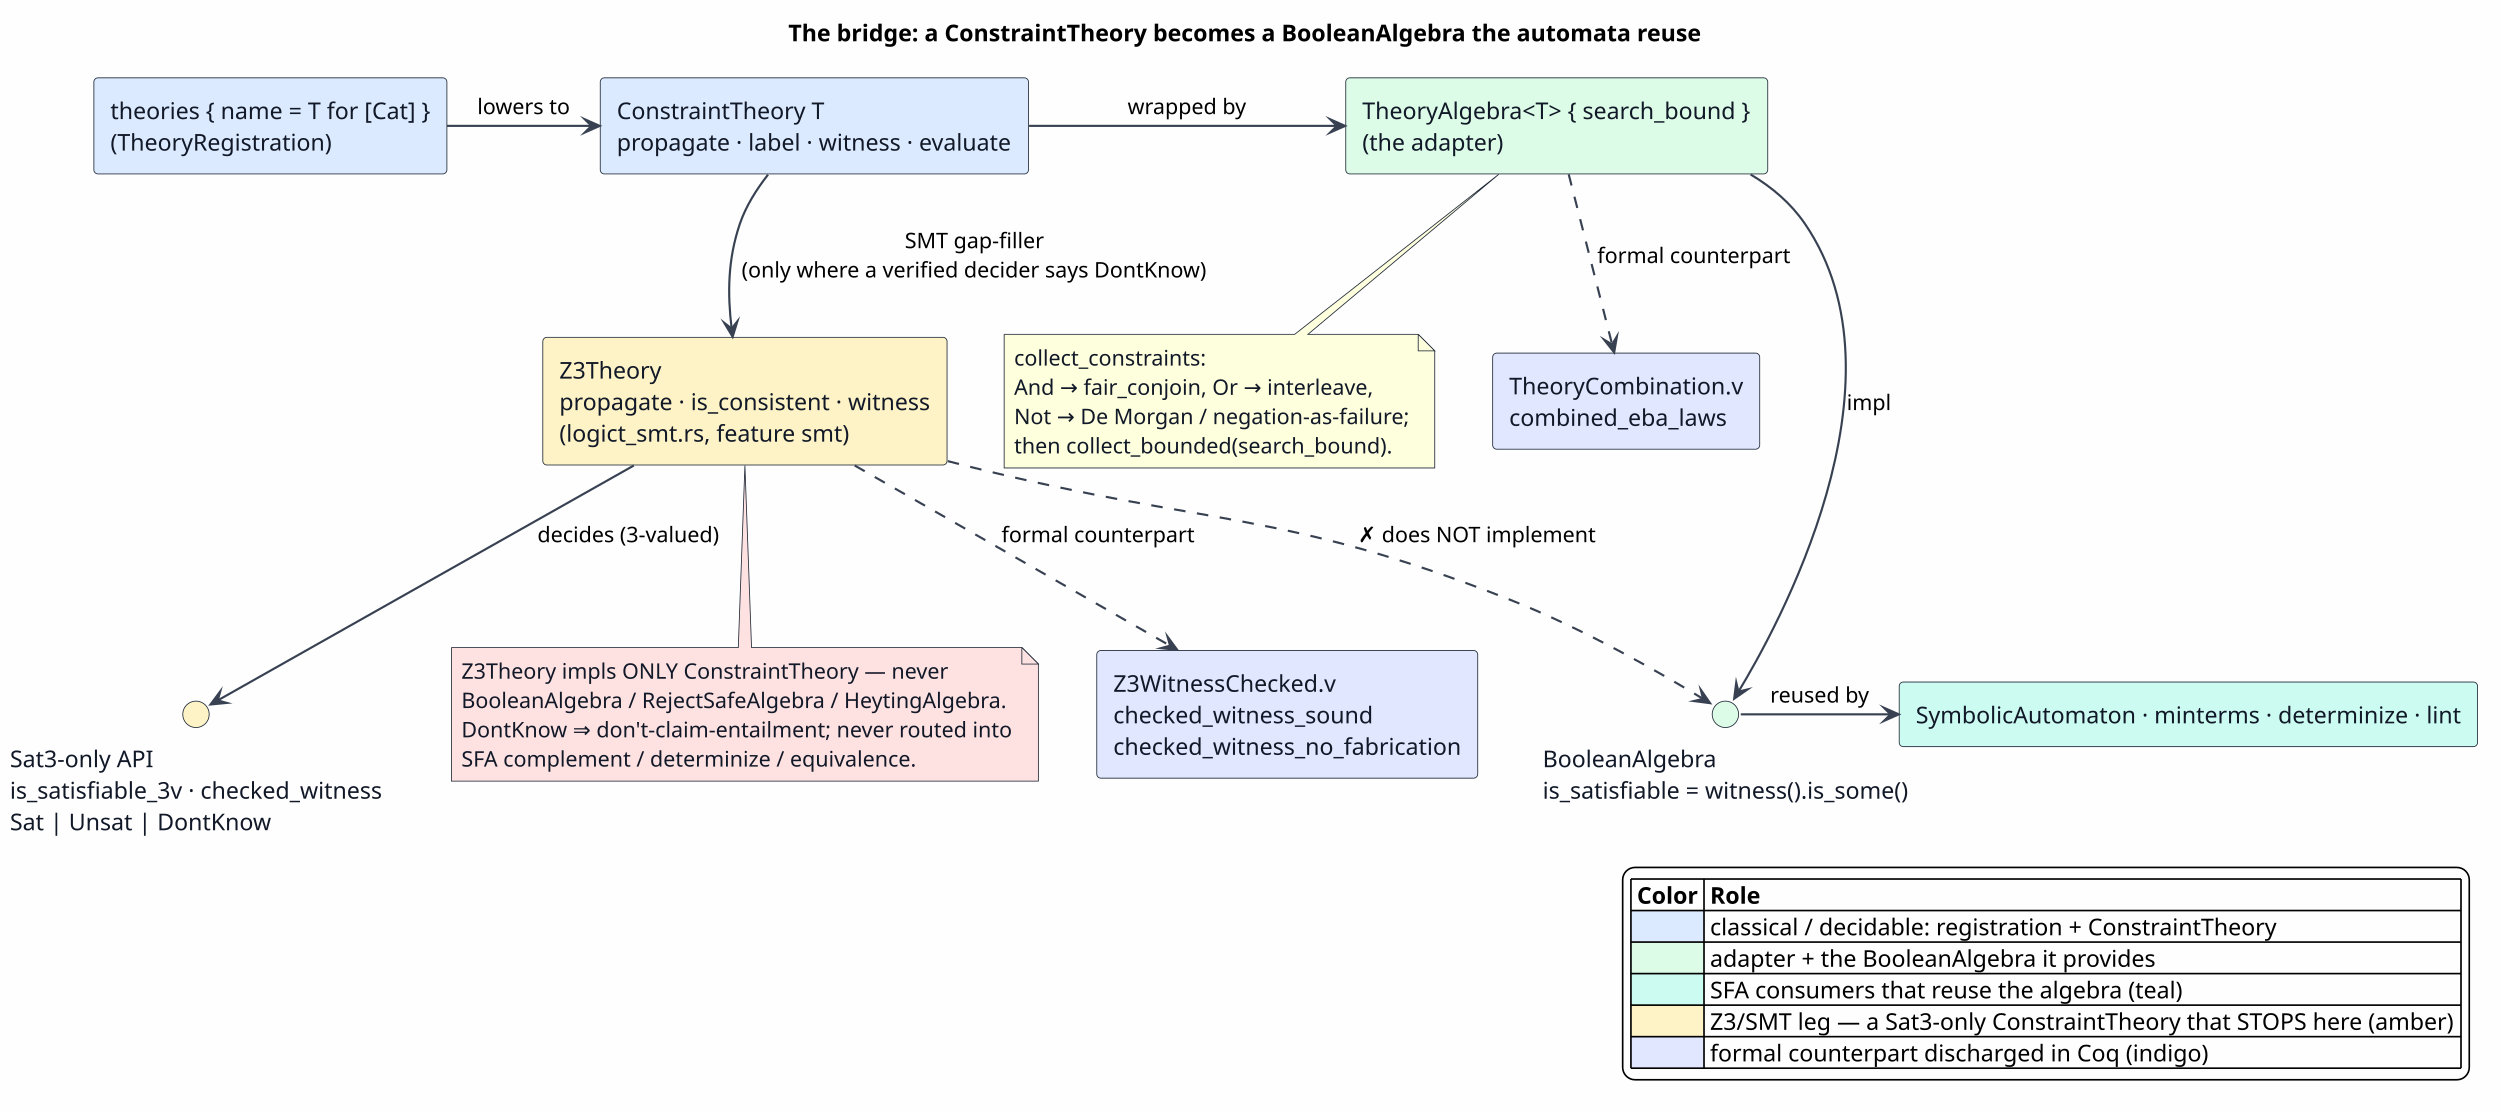
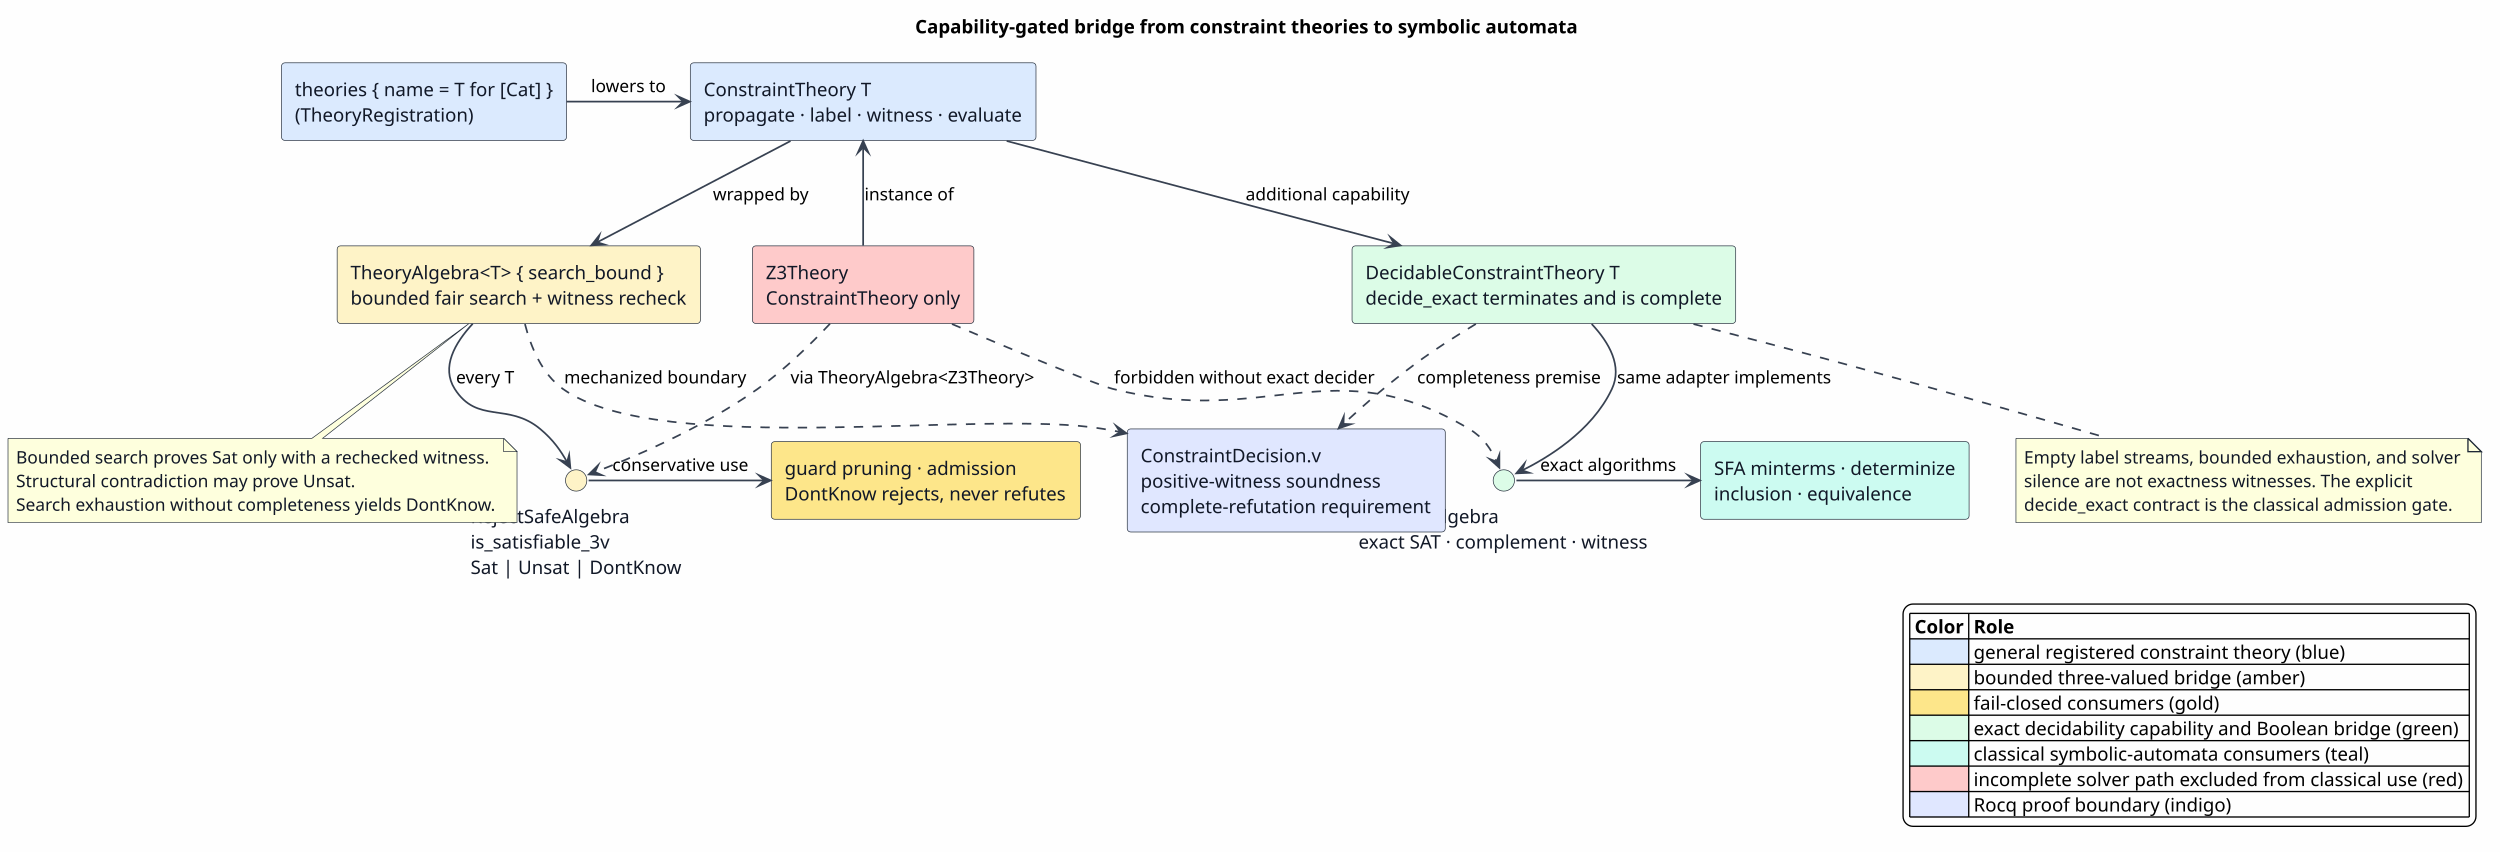
- <svg xmlns="http://www.w3.org/2000/svg" contentStyleType="text/css" data-diagram-type="DESCRIPTION" height="672px" preserveAspectRatio="none" style="width:1512px;height:672px;background:#FEFEFE;" version="1.1" viewBox="0 0 1512 672" width="1512px" zoomAndPan="magnify">
+ <svg xmlns="http://www.w3.org/2000/svg" contentStyleType="text/css" data-diagram-type="DESCRIPTION" height="638px" preserveAspectRatio="none" style="width:1873px;height:638px;background:#FEFEFE;" version="1.1" viewBox="0 0 1873 638" width="1873px" zoomAndPan="magnify">
  <defs />
  <g>
-     <rect fill="#FEFEFE" height="672" style="stroke:none;stroke-width:1;" width="1512" x="0" y="0" />
+     <rect fill="#FEFEFE" height="638" style="stroke:none;stroke-width:1;" width="1873" x="0" y="0" />
    <g class="title" data-source-line="19">
-       <text fill="#000000" font-family="sans-serif" font-size="14" font-weight="700" lengthAdjust="spacing" textLength="551.878" x="476.768" y="24.966">The bridge: a ConstraintTheory becomes a BooleanAlgebra the automata reuse</text>
+       <text fill="#000000" font-family="sans-serif" font-size="14" font-weight="700" lengthAdjust="spacing" textLength="495.752" x="685.619" y="24.966">Capability-gated bridge from constraint theories to symbolic automata</text>
    </g>
-     <g class="entity" data-qualified-name="Reg" data-source-line="22" id="ent0001">
-       <rect fill="#DBEAFE" height="58.136" rx="2.5" ry="2.5" style="stroke:#1F2937;stroke-width:0.5;" width="213.507" x="56.775" y="47.068" />
-       <text fill="#111827" font-family="sans-serif" font-size="14" lengthAdjust="spacing" textLength="193.507" x="66.775" y="72.034">theories { name = T for [Cat] }</text>
-       <text fill="#111827" font-family="sans-serif" font-size="14" lengthAdjust="spacing" textLength="134.133" x="66.775" y="91.102">(TheoryRegistration)</text>
+     <g class="entity" data-qualified-name="Reg" data-source-line="21" id="ent0001">
+       <rect fill="#DBEAFE" height="58.136" rx="2.5" ry="2.5" style="stroke:#1F2937;stroke-width:0.5;" width="213.507" x="210.92" y="47.068" />
+       <text fill="#111827" font-family="sans-serif" font-size="14" lengthAdjust="spacing" textLength="193.507" x="220.92" y="72.034">theories { name = T for [Cat] }</text>
+       <text fill="#111827" font-family="sans-serif" font-size="14" lengthAdjust="spacing" textLength="134.133" x="220.92" y="91.102">(TheoryRegistration)</text>
    </g>
-     <g class="entity" data-qualified-name="Theory" data-source-line="23" id="ent0002">
-       <rect fill="#DBEAFE" height="58.136" rx="2.5" ry="2.5" style="stroke:#1F2937;stroke-width:0.5;" width="258.979" x="363.035" y="47.068" />
-       <text fill="#111827" font-family="sans-serif" font-size="14" lengthAdjust="spacing" textLength="125.832" x="373.035" y="72.034">ConstraintTheory T</text>
-       <text fill="#111827" font-family="sans-serif" font-size="14" lengthAdjust="spacing" textLength="238.979" x="373.035" y="91.102">propagate · label · witness · evaluate</text>
+     <g class="entity" data-qualified-name="Theory" data-source-line="22" id="ent0002">
+       <rect fill="#DBEAFE" height="58.136" rx="2.5" ry="2.5" style="stroke:#1F2937;stroke-width:0.5;" width="258.979" x="517.18" y="47.068" />
+       <text fill="#111827" font-family="sans-serif" font-size="14" lengthAdjust="spacing" textLength="125.832" x="527.18" y="72.034">ConstraintTheory T</text>
+       <text fill="#111827" font-family="sans-serif" font-size="14" lengthAdjust="spacing" textLength="238.979" x="527.18" y="91.102">propagate · label · witness · evaluate</text>
    </g>
-     <g class="entity" data-qualified-name="Adapter" data-source-line="24" id="ent0003">
-       <rect fill="#DCFCE7" height="58.136" rx="2.5" ry="2.5" style="stroke:#1F2937;stroke-width:0.5;" width="255.213" x="813.915" y="47.068" />
-       <text fill="#111827" font-family="sans-serif" font-size="14" lengthAdjust="spacing" textLength="235.213" x="823.915" y="72.034">TheoryAlgebra&lt;T&gt; { search_bound }</text>
-       <text fill="#111827" font-family="sans-serif" font-size="14" lengthAdjust="spacing" textLength="85.302" x="823.915" y="91.102">(the adapter)</text>
+     <g class="entity" data-qualified-name="Adapter" data-source-line="23" id="ent0003">
+       <rect fill="#FEF3C7" height="58.136" rx="2.5" ry="2.5" style="stroke:#1F2937;stroke-width:0.5;" width="272.153" x="252.6" y="184.208" />
+       <text fill="#111827" font-family="sans-serif" font-size="14" lengthAdjust="spacing" textLength="235.213" x="262.6" y="209.174">TheoryAlgebra&lt;T&gt; { search_bound }</text>
+       <text fill="#111827" font-family="sans-serif" font-size="14" lengthAdjust="spacing" textLength="252.153" x="262.6" y="228.242">bounded fair search + witness recheck</text>
    </g>
-     <g class="entity" data-qualified-name="BA" data-source-line="25" id="ent0004">
-       <ellipse cx="1043.525" cy="432.028" fill="#DCFCE7" rx="8" ry="8" style="stroke:#1F2937;stroke-width:0.5;" />
-       <text fill="#111827" font-family="sans-serif" font-size="14" lengthAdjust="spacing" textLength="105.364" x="933.009" y="463.994">BooleanAlgebra</text>
-       <text fill="#111827" font-family="sans-serif" font-size="14" lengthAdjust="spacing" textLength="221.031" x="933.009" y="483.062">is_satisfiable = witness().is_some()</text>
+     <g class="entity" data-qualified-name="RejectSafe" data-source-line="24" id="ent0004">
+       <ellipse cx="431.67" cy="359.948" fill="#FEF3C7" rx="8" ry="8" style="stroke:#1F2937;stroke-width:0.5;" />
+       <text fill="#111827" font-family="sans-serif" font-size="14" lengthAdjust="spacing" textLength="119.448" x="352.535" y="391.914">RejectSafeAlgebra</text>
+       <text fill="#111827" font-family="sans-serif" font-size="14" lengthAdjust="spacing" textLength="104.202" x="352.535" y="410.982">is_satisfiable_3v</text>
+       <text fill="#111827" font-family="sans-serif" font-size="14" lengthAdjust="spacing" textLength="158.269" x="352.535" y="430.05">Sat | Unsat | DontKnow</text>
    </g>
-     <g class="entity" data-qualified-name="Consumers" data-source-line="26" id="ent0005">
-       <rect fill="#CCFBF1" height="39.068" rx="2.5" ry="2.5" style="stroke:#1F2937;stroke-width:0.5;" width="349.769" x="1148.645" y="412.498" />
-       <text fill="#111827" font-family="sans-serif" font-size="14" lengthAdjust="spacing" textLength="329.769" x="1158.645" y="437.464">SymbolicAutomaton · minterms · determinize · lint</text>
+     <g class="entity" data-qualified-name="SafeConsumers" data-source-line="25" id="ent0005">
+       <rect fill="#FDE68A" height="58.136" rx="2.5" ry="2.5" style="stroke:#1F2937;stroke-width:0.5;" width="231.665" x="577.84" y="330.878" />
+       <text fill="#111827" font-family="sans-serif" font-size="14" lengthAdjust="spacing" textLength="174.061" x="587.84" y="355.844">guard pruning · admission</text>
+       <text fill="#111827" font-family="sans-serif" font-size="14" lengthAdjust="spacing" textLength="211.665" x="587.84" y="374.912">DontKnow rejects, never refutes</text>
    </g>
-     <g class="entity" data-qualified-name="GMN10" data-source-line="34" id="ent0011">
-       <path d="M607.315,202.208 L607.315,283.032 A0,0 0 0 0 607.315,283.032 L867.734,283.032 A0,0 0 0 0 867.734,283.032 L867.734,212.208 L857.734,202.208 L791.015,202.208 L906.455,105.408 L783.015,202.208 L607.315,202.208 A0,0 0 0 0 607.315,202.208" fill="#FEFFDD" style="stroke:#1F2937;stroke-width:0.5;" />
-       <path d="M857.734,202.208 L857.734,212.208 L867.734,212.208 L857.734,202.208" fill="#FEFFDD" style="stroke:#1F2937;stroke-width:0.5;" />
-       <text fill="#111827" font-family="sans-serif" font-size="13" lengthAdjust="spacing" textLength="116.363" x="613.315" y="221.105">collect_constraints:</text>
-       <text fill="#111827" font-family="sans-serif" font-size="13" lengthAdjust="spacing" textLength="220.594" x="613.315" y="238.811">And → fair_conjoin,  Or → interleave,</text>
-       <text fill="#111827" font-family="sans-serif" font-size="13" lengthAdjust="spacing" textLength="239.42" x="613.315" y="256.517">Not → De Morgan / negation-as-failure;</text>
-       <text fill="#111827" font-family="sans-serif" font-size="13" lengthAdjust="spacing" textLength="229.047" x="613.315" y="274.223">then collect_bounded(search_bound).</text>
+     <g class="entity" data-qualified-name="Decidable" data-source-line="32" id="ent0010">
+       <rect fill="#DCFCE7" height="58.136" rx="2.5" ry="2.5" style="stroke:#1F2937;stroke-width:0.5;" width="287.427" x="1012.96" y="184.208" />
+       <text fill="#111827" font-family="sans-serif" font-size="14" lengthAdjust="spacing" textLength="190.861" x="1022.96" y="209.174">DecidableConstraintTheory T</text>
+       <text fill="#111827" font-family="sans-serif" font-size="14" lengthAdjust="spacing" textLength="267.427" x="1022.96" y="228.242">decide_exact terminates and is complete</text>
    </g>
-     <g class="entity" data-qualified-name="Formal" data-source-line="41" id="ent0013">
-       <rect fill="#E0E7FF" height="58.136" rx="2.5" ry="2.5" style="stroke:#1F2937;stroke-width:0.5;" width="161.511" x="902.765" y="213.548" />
-       <text fill="#111827" font-family="sans-serif" font-size="14" lengthAdjust="spacing" textLength="141.511" x="912.765" y="238.514">TheoryCombination.v</text>
-       <text fill="#111827" font-family="sans-serif" font-size="14" lengthAdjust="spacing" textLength="131.627" x="912.765" y="257.582">combined_eba_laws</text>
+     <g class="entity" data-qualified-name="Boolean" data-source-line="33" id="ent0011">
+       <ellipse cx="1126.67" cy="359.948" fill="#DCFCE7" rx="8" ry="8" style="stroke:#1F2937;stroke-width:0.5;" />
+       <text fill="#111827" font-family="sans-serif" font-size="14" lengthAdjust="spacing" textLength="105.364" x="1017.785" y="391.914">BooleanAlgebra</text>
+       <text fill="#111827" font-family="sans-serif" font-size="14" lengthAdjust="spacing" textLength="217.769" x="1017.785" y="410.982">exact SAT · complement · witness</text>
    </g>
-     <g class="entity" data-qualified-name="Z3" data-source-line="45" id="ent0015">
-       <rect fill="#FEF3C7" height="77.204" rx="2.5" ry="2.5" style="stroke:#1F2937;stroke-width:0.5;" width="244.489" x="328.285" y="204.018" />
-       <text fill="#111827" font-family="sans-serif" font-size="14" lengthAdjust="spacing" textLength="61.74" x="338.285" y="228.984">Z3Theory</text>
-       <text fill="#111827" font-family="sans-serif" font-size="14" lengthAdjust="spacing" textLength="224.489" x="338.285" y="248.052">propagate · is_consistent · witness</text>
-       <text fill="#111827" font-family="sans-serif" font-size="14" lengthAdjust="spacing" textLength="175.615" x="338.285" y="267.12">(logict_smt.rs, feature smt)</text>
+     <g class="entity" data-qualified-name="ExactConsumers" data-source-line="34" id="ent0012">
+       <rect fill="#CCFBF1" height="58.136" rx="2.5" ry="2.5" style="stroke:#1F2937;stroke-width:0.5;" width="201.131" x="1274.11" y="330.878" />
+       <text fill="#111827" font-family="sans-serif" font-size="14" lengthAdjust="spacing" textLength="181.131" x="1284.11" y="355.844">SFA minterms · determinize</text>
+       <text fill="#111827" font-family="sans-serif" font-size="14" lengthAdjust="spacing" textLength="148.231" x="1284.11" y="374.912">inclusion · equivalence</text>
    </g>
-     <g class="entity" data-qualified-name="Sat3" data-source-line="46" id="ent0016">
-       <ellipse cx="118.525" cy="432.028" fill="#FEF3C7" rx="8" ry="8" style="stroke:#1F2937;stroke-width:0.5;" />
-       <text fill="#111827" font-family="sans-serif" font-size="14" lengthAdjust="spacing" textLength="86.786" x="6" y="463.994">Sat3-only API</text>
-       <text fill="#111827" font-family="sans-serif" font-size="14" lengthAdjust="spacing" textLength="225.049" x="6" y="483.062">is_satisfiable_3v · checked_witness</text>
-       <text fill="#111827" font-family="sans-serif" font-size="14" lengthAdjust="spacing" textLength="158.269" x="6" y="502.13">Sat | Unsat | DontKnow</text>
+     <g class="entity" data-qualified-name="GMN16" data-source-line="41" id="ent0017">
+       <path d="M6,328.388 L6,391.506 A0,0 0 0 0 6,391.506 L387.347,391.506 A0,0 0 0 0 387.347,391.506 L387.347,338.388 L377.347,328.388 L241.71,328.388 L351.2,242.518 L233.71,328.388 L6,328.388 A0,0 0 0 0 6,328.388" fill="#FEFFDD" style="stroke:#1F2937;stroke-width:0.5;" />
+       <path d="M377.347,328.388 L377.347,338.388 L387.347,338.388 L377.347,328.388" fill="#FEFFDD" style="stroke:#1F2937;stroke-width:0.5;" />
+       <text fill="#111827" font-family="sans-serif" font-size="13" lengthAdjust="spacing" textLength="355.615" x="12" y="347.285">Bounded search proves Sat only with a rechecked witness.</text>
+       <text fill="#111827" font-family="sans-serif" font-size="13" lengthAdjust="spacing" textLength="255.242" x="12" y="364.991">Structural contradiction may prove Unsat.</text>
+       <text fill="#111827" font-family="sans-serif" font-size="13" lengthAdjust="spacing" textLength="360.347" x="12" y="382.697">Search exhaustion without completeness yields DontKnow.</text>
    </g>
-     <g class="entity" data-qualified-name="GMN20" data-source-line="53" id="ent0021">
-       <path d="M273.035,391.618 L273.035,472.442 A0,0 0 0 0 273.035,472.442 L628.016,472.442 A0,0 0 0 0 628.016,472.442 L628.016,401.618 L618.016,391.618 L454.525,391.618 L450.525,281.538 L446.525,391.618 L273.035,391.618 A0,0 0 0 0 273.035,391.618" fill="#FEE2E2" style="stroke:#1F2937;stroke-width:0.5;" />
-       <path d="M618.016,391.618 L618.016,401.618 L628.016,401.618 L618.016,391.618" fill="#FEE2E2" style="stroke:#1F2937;stroke-width:0.5;" />
-       <text fill="#111827" font-family="sans-serif" font-size="13" lengthAdjust="spacing" textLength="295.425" x="279.035" y="410.515">Z3Theory impls ONLY ConstraintTheory — never</text>
-       <text fill="#111827" font-family="sans-serif" font-size="13" lengthAdjust="spacing" textLength="330.746" x="279.035" y="428.221">BooleanAlgebra / RejectSafeAlgebra / HeytingAlgebra.</text>
-       <text fill="#111827" font-family="sans-serif" font-size="13" lengthAdjust="spacing" textLength="333.982" x="279.035" y="445.927">DontKnow ⇒ don't-claim-entailment; never routed into</text>
-       <text fill="#111827" font-family="sans-serif" font-size="13" lengthAdjust="spacing" textLength="275.366" x="279.035" y="463.633">SFA complement / determinize / equivalence.</text>
+     <g class="entity" data-qualified-name="GMN19" data-source-line="47" id="ent0020">
+       <path d="M1510.35,328.388 L1510.35,391.506 L1858.989,391.506 L1858.989,338.388 L1848.989,328.388 L1510.35,328.388" fill="#FEFFDD" style="stroke:#1F2937;stroke-width:0.5;" />
+       <path d="M1848.989,328.388 L1848.989,338.388 L1858.989,338.388 L1848.989,328.388" fill="#FEFFDD" style="stroke:#1F2937;stroke-width:1;" />
+       <text fill="#111827" font-family="sans-serif" font-size="13" lengthAdjust="spacing" textLength="327.639" x="1516.35" y="347.285">Empty label streams, bounded exhaustion, and solver</text>
+       <text fill="#111827" font-family="sans-serif" font-size="13" lengthAdjust="spacing" textLength="291.915" x="1516.35" y="364.991">silence are not exactness witnesses. The explicit</text>
+       <text fill="#111827" font-family="sans-serif" font-size="13" lengthAdjust="spacing" textLength="321.685" x="1516.35" y="382.697">decide_exact contract is the classical admission gate.</text>
    </g>
-     <g class="entity" data-qualified-name="ZForm" data-source-line="59" id="ent0023">
-       <rect fill="#E0E7FF" height="77.204" rx="2.5" ry="2.5" style="stroke:#1F2937;stroke-width:0.5;" width="230.405" x="663.325" y="393.428" />
-       <text fill="#111827" font-family="sans-serif" font-size="14" lengthAdjust="spacing" textLength="134.623" x="673.325" y="418.394">Z3WitnessChecked.v</text>
-       <text fill="#111827" font-family="sans-serif" font-size="14" lengthAdjust="spacing" textLength="157.121" x="673.325" y="437.462">checked_witness_sound</text>
-       <text fill="#111827" font-family="sans-serif" font-size="14" lengthAdjust="spacing" textLength="210.405" x="673.325" y="456.53">checked_witness_no_fabrication</text>
+     <g class="entity" data-qualified-name="Z3" data-source-line="52" id="ent0022">
+       <rect fill="#FECACA" height="58.136" rx="2.5" ry="2.5" style="stroke:#1F2937;stroke-width:0.5;" width="165.921" x="563.71" y="184.208" />
+       <text fill="#111827" font-family="sans-serif" font-size="14" lengthAdjust="spacing" textLength="61.74" x="573.71" y="209.174">Z3Theory</text>
+       <text fill="#111827" font-family="sans-serif" font-size="14" lengthAdjust="spacing" textLength="145.921" x="573.71" y="228.242">ConstraintTheory only</text>
    </g>
-     <g class="link" data-entity-1="ent0001" data-entity-2="ent0002" data-link-type="dependency" data-source-line="28" id="lnk6">
-       <path d="M270.345,76.138 C299.795,76.138 327.085,76.138 357.685,76.138" fill="none" id="Reg-to-Theory" style="stroke:#374151;stroke-width:1.3;" />
-       <polygon fill="#374151" points="362.685,76.138,353.685,72.138,357.685,76.138,353.685,80.138,362.685,76.138" style="stroke:#374151;stroke-width:1.3;stroke-linejoin:miter;stroke-miterlimit:10;" />
-       <text fill="#000000" font-family="sans-serif" font-size="13" lengthAdjust="spacing" textLength="56.303" x="288.655" y="69.035">lowers to</text>
+     <g class="entity" data-qualified-name="Formal" data-source-line="57" id="ent0027">
+       <rect fill="#E0E7FF" height="77.204" rx="2.5" ry="2.5" style="stroke:#1F2937;stroke-width:0.5;" width="238.259" x="844.54" y="321.348" />
+       <text fill="#111827" font-family="sans-serif" font-size="14" lengthAdjust="spacing" textLength="135.435" x="854.54" y="346.314">ConstraintDecision.v</text>
+       <text fill="#111827" font-family="sans-serif" font-size="14" lengthAdjust="spacing" textLength="179.899" x="854.54" y="365.382">positive-witness soundness</text>
+       <text fill="#111827" font-family="sans-serif" font-size="14" lengthAdjust="spacing" textLength="218.259" x="854.54" y="384.45">complete-refutation requirement</text>
    </g>
-     <g class="link" data-entity-1="ent0002" data-entity-2="ent0003" data-link-type="dependency" data-source-line="29" id="lnk7">
-       <path d="M622.395,76.138 C682.485,76.138 748.635,76.138 808.495,76.138" fill="none" id="Theory-to-Adapter" style="stroke:#374151;stroke-width:1.3;" />
-       <polygon fill="#374151" points="813.495,76.138,804.495,72.138,808.495,76.138,804.495,80.138,813.495,76.138" style="stroke:#374151;stroke-width:1.3;stroke-linejoin:miter;stroke-miterlimit:10;" />
-       <text fill="#000000" font-family="sans-serif" font-size="13" lengthAdjust="spacing" textLength="72.202" x="681.965" y="69.035">wrapped by</text>
+     <g class="link" data-entity-1="ent0001" data-entity-2="ent0002" data-link-type="dependency" data-source-line="27" id="lnk6">
+       <path d="M424.49,76.138 C453.95,76.138 481.23,76.138 511.84,76.138" fill="none" id="Reg-to-Theory" style="stroke:#374151;stroke-width:1.3;" />
+       <polygon fill="#374151" points="516.84,76.138,507.84,72.138,511.84,76.138,507.84,80.138,516.84,76.138" style="stroke:#374151;stroke-width:1.3;stroke-linejoin:miter;stroke-miterlimit:10;" />
+       <text fill="#000000" font-family="sans-serif" font-size="13" lengthAdjust="spacing" textLength="56.303" x="442.81" y="69.035">lowers to</text>
    </g>
-     <g class="link" data-entity-1="ent0003" data-entity-2="ent0004" data-link-type="dependency" data-source-line="30" id="lnk8">
-       <path d="M1058.755,105.518 C1071.615,113.168 1083.085,122.878 1091.525,135.208 C1157.255,231.128 1074.22,380.764 1051.42,418.304" fill="none" id="Adapter-to-BA" style="stroke:#374151;stroke-width:1.3;" />
-       <polygon fill="#374151" points="1048.825,422.578,1056.915,416.962,1051.42,418.304,1050.078,412.809,1048.825,422.578" style="stroke:#374151;stroke-width:1.3;stroke-linejoin:miter;stroke-miterlimit:10;" />
-       <text fill="#000000" font-family="sans-serif" font-size="13" lengthAdjust="spacing" textLength="26.858" x="1116.885" y="248.015">impl</text>
+     <g class="link" data-entity-1="ent0002" data-entity-2="ent0003" data-link-type="dependency" data-source-line="28" id="lnk7">
+       <path d="M592.27,105.638 C548.37,128.628 491.32,158.519 447.43,181.499" fill="none" id="Theory-to-Adapter" style="stroke:#374151;stroke-width:1.3;" />
+       <polygon fill="#374151" points="443,183.818,452.829,183.187,447.43,181.499,449.118,176.1,443,183.818" style="stroke:#374151;stroke-width:1.3;stroke-linejoin:miter;stroke-miterlimit:10;" />
+       <text fill="#000000" font-family="sans-serif" font-size="13" lengthAdjust="spacing" textLength="72.202" x="534.12" y="150.105">wrapped by</text>
    </g>
-     <g class="link" data-entity-1="ent0004" data-entity-2="ent0005" data-link-type="dependency" data-source-line="31" id="lnk9">
-       <path d="M1052.845,432.028 C1069.545,432.028 1101.745,432.028 1143.385,432.028" fill="none" id="BA-to-Consumers" style="stroke:#374151;stroke-width:1.3;" />
-       <polygon fill="#374151" points="1148.385,432.028,1139.385,428.028,1143.385,432.028,1139.385,436.028,1148.385,432.028" style="stroke:#374151;stroke-width:1.3;stroke-linejoin:miter;stroke-miterlimit:10;" />
-       <text fill="#000000" font-family="sans-serif" font-size="13" lengthAdjust="spacing" textLength="60.294" x="1070.585" y="424.925">reused by</text>
+     <g class="link" data-entity-1="ent0003" data-entity-2="ent0004" data-link-type="dependency" data-source-line="29" id="lnk8">
+       <path d="M354.17,242.538 C340.61,257.148 330.44,275.248 340.67,291.348 C357.53,317.858 380.51,301.268 404.67,321.348 C414.56,329.558 420.197,337.836 424.857,346.156" fill="none" id="Adapter-to-RejectSafe" style="stroke:#374151;stroke-width:1.3;" />
+       <polygon fill="#374151" points="427.3,350.518,426.392,340.711,424.857,346.156,419.412,344.62,427.3,350.518" style="stroke:#374151;stroke-width:1.3;stroke-linejoin:miter;stroke-miterlimit:10;" />
+       <text fill="#000000" font-family="sans-serif" font-size="13" lengthAdjust="spacing" textLength="43.875" x="341.67" y="287.245">every T</text>
    </g>
-     <g class="link" data-entity-1="ent0003" data-entity-2="ent0013" data-link-type="dependency" data-source-line="42" id="lnk14">
-       <path d="M948.745,105.408 C956.435,135.538 967.307,178.123 975.017,208.313" fill="none" id="Adapter-to-Formal" style="stroke:#374151;stroke-width:1.3;stroke-dasharray:7,7;" />
-       <polygon fill="#374151" points="976.255,213.158,977.903,203.448,975.017,208.313,970.152,205.428,976.255,213.158" style="stroke:#374151;stroke-width:1.3;stroke-linejoin:miter;stroke-miterlimit:10;" />
-       <text fill="#000000" font-family="sans-serif" font-size="13" lengthAdjust="spacing" textLength="116.805" x="966.035" y="159.105">formal counterpart</text>
+     <g class="link" data-entity-1="ent0004" data-entity-2="ent0005" data-link-type="dependency" data-source-line="30" id="lnk9">
+       <path d="M441,359.948 C463.33,359.948 517.15,359.948 572.42,359.948" fill="none" id="RejectSafe-to-SafeConsumers" style="stroke:#374151;stroke-width:1.3;" />
+       <polygon fill="#374151" points="577.42,359.948,568.42,355.948,572.42,359.948,568.42,363.948,577.42,359.948" style="stroke:#374151;stroke-width:1.3;stroke-linejoin:miter;stroke-miterlimit:10;" />
+       <text fill="#000000" font-family="sans-serif" font-size="13" lengthAdjust="spacing" textLength="101.92" x="458.76" y="352.845">conservative use</text>
    </g>
-     <g class="link" data-entity-1="ent0002" data-entity-2="ent0015" data-link-type="dependency" data-source-line="48" id="lnk17">
-       <path d="M464.515,105.618 C457.615,114.408 451.155,124.588 447.525,135.208 C440.045,157.058 439.984,177.984 442.494,198.744" fill="none" id="Theory-to-Z3" style="stroke:#374151;stroke-width:1.3;" />
-       <polygon fill="#374151" points="443.095,203.708,445.985,194.293,442.494,198.744,438.043,195.253,443.095,203.708" style="stroke:#374151;stroke-width:1.3;stroke-linejoin:miter;stroke-miterlimit:10;" />
-       <text fill="#000000" font-family="sans-serif" font-size="13" lengthAdjust="spacing" textLength="84.24" x="547.201" y="150.105">SMT gap-filler</text>
-       <text fill="#000000" font-family="sans-serif" font-size="13" lengthAdjust="spacing" textLength="281.593" x="448.525" y="167.811">(only where a verified decider says DontKnow)</text>
+     <g class="link" data-entity-1="ent0002" data-entity-2="ent0010" data-link-type="dependency" data-source-line="36" id="lnk13">
+       <path d="M754.21,105.638 C841,128.628 957.697,159.558 1044.457,182.538" fill="none" id="Theory-to-Decidable" style="stroke:#374151;stroke-width:1.3;" />
+       <polygon fill="#374151" points="1049.29,183.818,1041.614,177.647,1044.457,182.538,1039.566,185.38,1049.29,183.818" style="stroke:#374151;stroke-width:1.3;stroke-linejoin:miter;stroke-miterlimit:10;" />
+       <text fill="#000000" font-family="sans-serif" font-size="13" lengthAdjust="spacing" textLength="122.811" x="933.21" y="150.105">additional capability</text>
    </g>
-     <g class="link" data-entity-1="ent0015" data-entity-2="ent0016" data-link-type="dependency" data-source-line="49" id="lnk18">
-       <path d="M383.335,281.538 C299.595,328.818 167.439,403.421 131.679,423.601" fill="none" id="Z3-to-Sat3" style="stroke:#374151;stroke-width:1.3;" />
-       <polygon fill="#374151" points="127.325,426.058,137.129,425.118,131.679,423.601,133.197,418.151,127.325,426.058" style="stroke:#374151;stroke-width:1.3;stroke-linejoin:miter;stroke-miterlimit:10;" />
-       <text fill="#000000" font-family="sans-serif" font-size="13" lengthAdjust="spacing" textLength="109.889" x="325.025" y="327.925">decides (3-valued)</text>
+     <g class="link" data-entity-1="ent0010" data-entity-2="ent0011" data-link-type="dependency" data-source-line="37" id="lnk14">
+       <path d="M1192.49,242.728 C1205.66,256.778 1215.63,274.338 1207.67,291.348 C1192.61,323.528 1158.338,343.534 1140.458,352.414" fill="none" id="Decidable-to-Boolean" style="stroke:#374151;stroke-width:1.3;" />
+       <polygon fill="#374151" points="1135.98,354.638,1145.82,354.217,1140.458,352.414,1142.261,347.052,1135.98,354.638" style="stroke:#374151;stroke-width:1.3;stroke-linejoin:miter;stroke-miterlimit:10;" />
+       <text fill="#000000" font-family="sans-serif" font-size="13" lengthAdjust="spacing" textLength="160.368" x="1211.5" y="287.245">same adapter implements</text>
    </g>
-     <g class="link" data-entity-1="ent0015" data-entity-2="ent0004" data-link-type="dependency" data-source-line="50" id="lnk19">
-       <path d="M573.195,278.878 C578.705,280.308 584.165,281.698 589.525,283.028 C732.555,318.478 774.305,308.328 911.525,362.028 C959.685,380.878 1008.897,409.782 1029.987,422.662" fill="none" id="Z3-to-BA" style="stroke:#374151;stroke-width:1.3;stroke-dasharray:7,7;" />
-       <polygon fill="#374151" points="1034.255,425.268,1028.659,417.163,1029.987,422.662,1024.489,423.991,1034.255,425.268" style="stroke:#374151;stroke-width:1.3;stroke-linejoin:miter;stroke-miterlimit:10;" />
-       <text fill="#000000" font-family="sans-serif" font-size="13" lengthAdjust="spacing" textLength="144.117" x="821.395" y="327.925">✗ does NOT implement</text>
+     <g class="link" data-entity-1="ent0011" data-entity-2="ent0012" data-link-type="dependency" data-source-line="38" id="lnk15">
+       <path d="M1136.09,359.948 C1158.92,359.948 1214.32,359.948 1268.63,359.948" fill="none" id="Boolean-to-ExactConsumers" style="stroke:#374151;stroke-width:1.3;" />
+       <polygon fill="#374151" points="1273.63,359.948,1264.63,355.948,1268.63,359.948,1264.63,363.948,1273.63,359.948" style="stroke:#374151;stroke-width:1.3;stroke-linejoin:miter;stroke-miterlimit:10;" />
+       <text fill="#000000" font-family="sans-serif" font-size="13" lengthAdjust="spacing" textLength="102.154" x="1153.89" y="352.845">exact algorithms</text>
    </g>
-     <g class="link" data-entity-1="ent0015" data-entity-2="ent0023" data-link-type="dependency" data-source-line="60" id="lnk24">
-       <path d="M516.905,281.538 C573.715,314.008 650.763,358.027 707.623,390.517" fill="none" id="Z3-to-ZForm" style="stroke:#374151;stroke-width:1.3;stroke-dasharray:7,7;" />
-       <polygon fill="#374151" points="711.965,392.998,706.135,385.06,707.623,390.517,702.166,392.006,711.965,392.998" style="stroke:#374151;stroke-width:1.3;stroke-linejoin:miter;stroke-miterlimit:10;" />
-       <text fill="#000000" font-family="sans-serif" font-size="13" lengthAdjust="spacing" textLength="116.805" x="605.695" y="327.925">formal counterpart</text>
+     <g class="link" data-entity-1="ent0010" data-entity-2="ent0020" data-link-type="association" data-source-line="47" id="lnk21">
+       <path d="M1268.76,242.768 C1304.57,252.028 1344.33,262.458 1380.67,272.348 C1446.47,290.238 1520.01,311.168 1578.28,327.968" fill="none" id="Decidable-GMN19" style="stroke:#374151;stroke-width:1.3;stroke-dasharray:7,7;" />
    </g>
-     <g class="legend" data-source-line="62">
-       <rect fill="none" height="128.407" rx="7.5" ry="7.5" style="stroke:#000000;stroke-width:1;" width="512.024" x="981.389" y="524.63" />
-       <text fill="#000000" font-family="sans-serif" font-size="14" font-weight="700" lengthAdjust="spacing" textLength="36.918" x="990.029" y="546.596">Color</text>
-       <text fill="#000000" font-family="sans-serif" font-size="14" font-weight="700" lengthAdjust="spacing" textLength="30.464" x="1034.227" y="546.596">Role</text>
-       <rect fill="#DBEAFE" height="19.068" style="stroke:none;stroke-width:1;" width="44.198" x="986.389" y="550.698" />
-       <text fill="#000000" font-family="sans-serif" font-size="14" lengthAdjust="spacing" textLength="3.64" x="986.389" y="565.663"> </text>
-       <text fill="#000000" font-family="sans-serif" font-size="14" lengthAdjust="spacing" textLength="343.475" x="1034.227" y="565.663">classical / decidable: registration + ConstraintTheory</text>
-       <rect fill="#DCFCE7" height="19.068" style="stroke:none;stroke-width:1;" width="44.198" x="986.389" y="569.765" />
-       <text fill="#000000" font-family="sans-serif" font-size="14" lengthAdjust="spacing" textLength="3.64" x="986.389" y="584.731"> </text>
-       <text fill="#000000" font-family="sans-serif" font-size="14" lengthAdjust="spacing" textLength="270.297" x="1034.227" y="584.731">adapter + the BooleanAlgebra it provides</text>
-       <rect fill="#CCFBF1" height="19.068" style="stroke:none;stroke-width:1;" width="44.198" x="986.389" y="588.833" />
-       <text fill="#000000" font-family="sans-serif" font-size="14" lengthAdjust="spacing" textLength="3.64" x="986.389" y="603.799"> </text>
-       <text fill="#000000" font-family="sans-serif" font-size="14" lengthAdjust="spacing" textLength="286.593" x="1034.227" y="603.799">SFA consumers that reuse the algebra (teal)</text>
-       <rect fill="#FEF3C7" height="19.068" style="stroke:none;stroke-width:1;" width="44.198" x="986.389" y="607.901" />
-       <text fill="#000000" font-family="sans-serif" font-size="14" lengthAdjust="spacing" textLength="3.64" x="986.389" y="622.867"> </text>
-       <text fill="#000000" font-family="sans-serif" font-size="14" lengthAdjust="spacing" textLength="450.546" x="1034.227" y="622.867">Z3/SMT leg — a Sat3-only ConstraintTheory that STOPS here (amber)</text>
-       <rect fill="#E0E7FF" height="19.068" style="stroke:none;stroke-width:1;" width="44.198" x="986.389" y="626.969" />
-       <text fill="#000000" font-family="sans-serif" font-size="14" lengthAdjust="spacing" textLength="3.64" x="986.389" y="641.935"> </text>
-       <text fill="#000000" font-family="sans-serif" font-size="14" lengthAdjust="spacing" textLength="301.559" x="1034.227" y="641.935">formal counterpart discharged in Coq (indigo)</text>
-       <line style="stroke:#000000;stroke-width:1;" x1="986.389" x2="1488.413" y1="531.63" y2="531.63" />
-       <line style="stroke:#000000;stroke-width:1;" x1="986.389" x2="1488.413" y1="550.698" y2="550.698" />
-       <line style="stroke:#000000;stroke-width:1;" x1="986.389" x2="1488.413" y1="569.765" y2="569.765" />
-       <line style="stroke:#000000;stroke-width:1;" x1="986.389" x2="1488.413" y1="588.833" y2="588.833" />
-       <line style="stroke:#000000;stroke-width:1;" x1="986.389" x2="1488.413" y1="607.901" y2="607.901" />
-       <line style="stroke:#000000;stroke-width:1;" x1="986.389" x2="1488.413" y1="626.969" y2="626.969" />
-       <line style="stroke:#000000;stroke-width:1;" x1="986.389" x2="1488.413" y1="646.037" y2="646.037" />
-       <line style="stroke:#000000;stroke-width:1;" x1="986.389" x2="986.389" y1="531.63" y2="646.037" />
-       <line style="stroke:#000000;stroke-width:1;" x1="1030.587" x2="1030.587" y1="531.63" y2="646.037" />
-       <line style="stroke:#000000;stroke-width:1;" x1="1488.413" x2="1488.413" y1="531.63" y2="646.037" />
+     <g class="link" data-entity-1="ent0002" data-entity-2="ent0022" data-link-type="dependency" data-source-line="53" id="lnk24">
+       <path d="M646.67,110.468 C646.67,133.538 646.67,160.928 646.67,183.988" fill="none" id="Theory-backto-Z3" style="stroke:#374151;stroke-width:1.3;" />
+       <polygon fill="#374151" points="646.67,105.468,642.67,114.468,646.67,110.468,650.67,114.468,646.67,105.468" style="stroke:#374151;stroke-width:1.3;stroke-linejoin:miter;stroke-miterlimit:10;" />
+       <text fill="#000000" font-family="sans-serif" font-size="13" lengthAdjust="spacing" textLength="66.924" x="647.67" y="150.105">instance of</text>
+     </g>
+     <g class="link" data-entity-1="ent0022" data-entity-2="ent0004" data-link-type="dependency" data-source-line="54" id="lnk25">
+       <path d="M621.83,242.538 C607.12,258.188 587.52,277.258 567.67,291.348 C524.02,322.318 468.751,344.895 445.801,353.655" fill="none" id="Z3-to-RejectSafe" style="stroke:#374151;stroke-width:1.3;stroke-dasharray:7,7;" />
+       <polygon fill="#374151" points="441.13,355.438,450.965,355.966,445.801,353.655,448.112,348.491,441.13,355.438" style="stroke:#374151;stroke-width:1.3;stroke-linejoin:miter;stroke-miterlimit:10;" />
+       <text fill="#000000" font-family="sans-serif" font-size="13" lengthAdjust="spacing" textLength="182.936" x="592.25" y="287.245">via TheoryAlgebra&lt;Z3Theory&gt;</text>
+     </g>
+     <g class="link" data-entity-1="ent0022" data-entity-2="ent0011" data-link-type="dependency" data-source-line="55" id="lnk26">
+       <path d="M713.21,242.758 C761.78,263.368 821.22,288.148 833.67,291.348 C949.33,321.048 998.18,260.068 1100.67,321.348 C1111.85,328.028 1117.329,337.013 1121.299,345.893" fill="none" id="Z3-to-Boolean" style="stroke:#374151;stroke-width:1.3;stroke-dasharray:7,7;" />
+       <polygon fill="#374151" points="1123.34,350.458,1123.318,340.609,1121.299,345.893,1116.015,343.874,1123.34,350.458" style="stroke:#374151;stroke-width:1.3;stroke-linejoin:miter;stroke-miterlimit:10;" />
+       <text fill="#000000" font-family="sans-serif" font-size="13" lengthAdjust="spacing" textLength="195.494" x="834.67" y="287.245">forbidden without exact decider</text>
+     </g>
+     <g class="link" data-entity-1="ent0003" data-entity-2="ent0027" data-link-type="dependency" data-source-line="58" id="lnk28">
+       <path d="M393.3,242.768 C397.63,259.738 405.92,280.098 421.67,291.348 C495.12,343.788 737.74,305.998 826.67,321.348 C832.39,322.328 833.307,322.421 839.167,323.651" fill="none" id="Adapter-to-Formal" style="stroke:#374151;stroke-width:1.3;stroke-dasharray:7,7;" />
+       <polygon fill="#374151" points="844.06,324.678,836.074,318.914,839.167,323.651,834.43,326.744,844.06,324.678" style="stroke:#374151;stroke-width:1.3;stroke-linejoin:miter;stroke-miterlimit:10;" />
+       <text fill="#000000" font-family="sans-serif" font-size="13" lengthAdjust="spacing" textLength="136.474" x="422.67" y="287.245">mechanized boundary</text>
+     </g>
+     <g class="link" data-entity-1="ent0010" data-entity-2="ent0027" data-link-type="dependency" data-source-line="59" id="lnk29">
+       <path d="M1105.71,242.718 C1090.82,251.658 1074.77,261.928 1060.67,272.348 C1040.7,287.098 1023.655,301.778 1006.525,317.578" fill="none" id="Decidable-to-Formal" style="stroke:#374151;stroke-width:1.3;stroke-dasharray:7,7;" />
+       <polygon fill="#374151" points="1002.85,320.968,1012.178,317.806,1006.525,317.578,1006.754,311.926,1002.85,320.968" style="stroke:#374151;stroke-width:1.3;stroke-linejoin:miter;stroke-miterlimit:10;" />
+       <text fill="#000000" font-family="sans-serif" font-size="13" lengthAdjust="spacing" textLength="137.93" x="1061.67" y="287.245">completeness premise</text>
+     </g>
+     <g class="legend" data-source-line="61">
+       <rect fill="none" height="166.543" rx="7.5" ry="7.5" style="stroke:#000000;stroke-width:1;" width="429.214" x="1425.775" y="452.55" />
+       <text fill="#000000" font-family="sans-serif" font-size="14" font-weight="700" lengthAdjust="spacing" textLength="36.918" x="1434.415" y="474.516">Color</text>
+       <text fill="#000000" font-family="sans-serif" font-size="14" font-weight="700" lengthAdjust="spacing" textLength="30.464" x="1478.613" y="474.516">Role</text>
+       <rect fill="#DBEAFE" height="19.068" style="stroke:none;stroke-width:1;" width="44.198" x="1430.775" y="478.618" />
+       <text fill="#000000" font-family="sans-serif" font-size="14" lengthAdjust="spacing" textLength="3.64" x="1430.775" y="493.584"> </text>
+       <text fill="#000000" font-family="sans-serif" font-size="14" lengthAdjust="spacing" textLength="279.425" x="1478.613" y="493.584">general registered constraint theory (blue)</text>
+       <rect fill="#FEF3C7" height="19.068" style="stroke:none;stroke-width:1;" width="44.198" x="1430.775" y="497.685" />
+       <text fill="#000000" font-family="sans-serif" font-size="14" lengthAdjust="spacing" textLength="3.64" x="1430.775" y="512.652"> </text>
+       <text fill="#000000" font-family="sans-serif" font-size="14" lengthAdjust="spacing" textLength="248.695" x="1478.613" y="512.652">bounded three-valued bridge (amber)</text>
+       <rect fill="#FDE68A" height="19.068" style="stroke:none;stroke-width:1;" width="44.198" x="1430.775" y="516.753" />
+       <text fill="#000000" font-family="sans-serif" font-size="14" lengthAdjust="spacing" textLength="3.64" x="1430.775" y="531.719"> </text>
+       <text fill="#000000" font-family="sans-serif" font-size="14" lengthAdjust="spacing" textLength="184.071" x="1478.613" y="531.719">fail-closed consumers (gold)</text>
+       <rect fill="#DCFCE7" height="19.068" style="stroke:none;stroke-width:1;" width="44.198" x="1430.775" y="535.821" />
+       <text fill="#000000" font-family="sans-serif" font-size="14" lengthAdjust="spacing" textLength="3.64" x="1430.775" y="550.787"> </text>
+       <text fill="#000000" font-family="sans-serif" font-size="14" lengthAdjust="spacing" textLength="363.915" x="1478.613" y="550.787">exact decidability capability and Boolean bridge (green)</text>
+       <rect fill="#CCFBF1" height="19.068" style="stroke:none;stroke-width:1;" width="44.198" x="1430.775" y="554.889" />
+       <text fill="#000000" font-family="sans-serif" font-size="14" lengthAdjust="spacing" textLength="3.64" x="1430.775" y="569.855"> </text>
+       <text fill="#000000" font-family="sans-serif" font-size="14" lengthAdjust="spacing" textLength="296.155" x="1478.613" y="569.855">classical symbolic-automata consumers (teal)</text>
+       <rect fill="#FECACA" height="19.068" style="stroke:none;stroke-width:1;" width="44.198" x="1430.775" y="573.957" />
+       <text fill="#000000" font-family="sans-serif" font-size="14" lengthAdjust="spacing" textLength="3.64" x="1430.775" y="588.923"> </text>
+       <text fill="#000000" font-family="sans-serif" font-size="14" lengthAdjust="spacing" textLength="367.737" x="1478.613" y="588.923">incomplete solver path excluded from classical use (red)</text>
+       <rect fill="#E0E7FF" height="19.068" style="stroke:none;stroke-width:1;" width="44.198" x="1430.775" y="593.025" />
+       <text fill="#000000" font-family="sans-serif" font-size="14" lengthAdjust="spacing" textLength="3.64" x="1430.775" y="607.991"> </text>
+       <text fill="#000000" font-family="sans-serif" font-size="14" lengthAdjust="spacing" textLength="193.311" x="1478.613" y="607.991">Rocq proof boundary (indigo)</text>
+       <line style="stroke:#000000;stroke-width:1;" x1="1430.775" x2="1849.989" y1="459.55" y2="459.55" />
+       <line style="stroke:#000000;stroke-width:1;" x1="1430.775" x2="1849.989" y1="478.618" y2="478.618" />
+       <line style="stroke:#000000;stroke-width:1;" x1="1430.775" x2="1849.989" y1="497.685" y2="497.685" />
+       <line style="stroke:#000000;stroke-width:1;" x1="1430.775" x2="1849.989" y1="516.753" y2="516.753" />
+       <line style="stroke:#000000;stroke-width:1;" x1="1430.775" x2="1849.989" y1="535.821" y2="535.821" />
+       <line style="stroke:#000000;stroke-width:1;" x1="1430.775" x2="1849.989" y1="554.889" y2="554.889" />
+       <line style="stroke:#000000;stroke-width:1;" x1="1430.775" x2="1849.989" y1="573.957" y2="573.957" />
+       <line style="stroke:#000000;stroke-width:1;" x1="1430.775" x2="1849.989" y1="593.025" y2="593.025" />
+       <line style="stroke:#000000;stroke-width:1;" x1="1430.775" x2="1849.989" y1="612.093" y2="612.093" />
+       <line style="stroke:#000000;stroke-width:1;" x1="1430.775" x2="1430.775" y1="459.55" y2="612.093" />
+       <line style="stroke:#000000;stroke-width:1;" x1="1474.973" x2="1474.973" y1="459.55" y2="612.093" />
+       <line style="stroke:#000000;stroke-width:1;" x1="1849.989" x2="1849.989" y1="459.55" y2="612.093" />
    </g>
  </g>
</svg>
